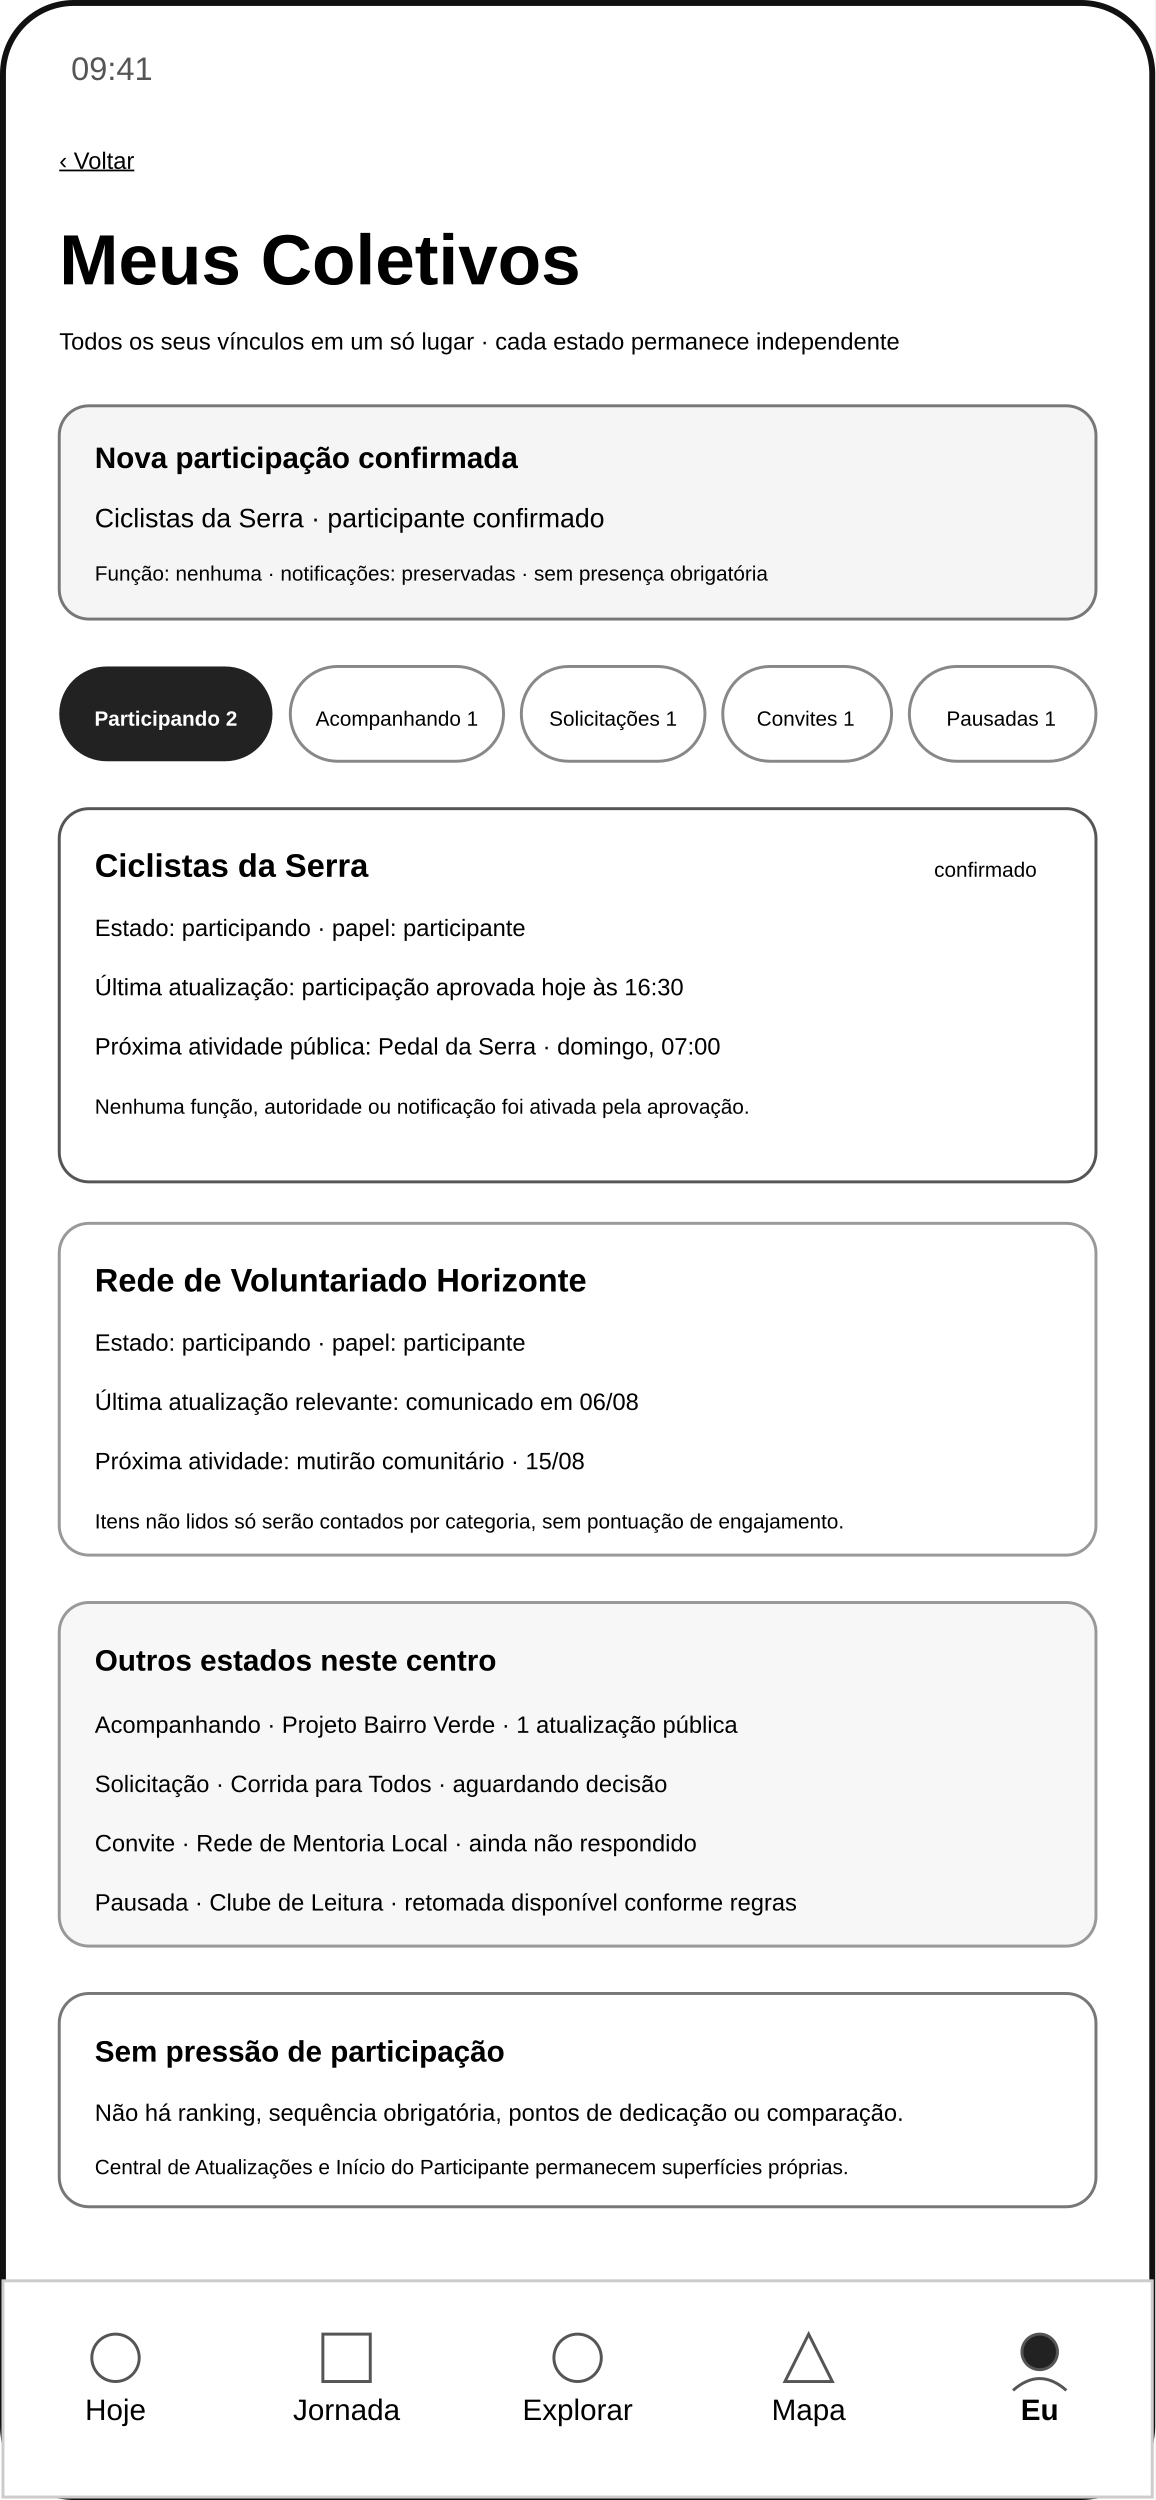
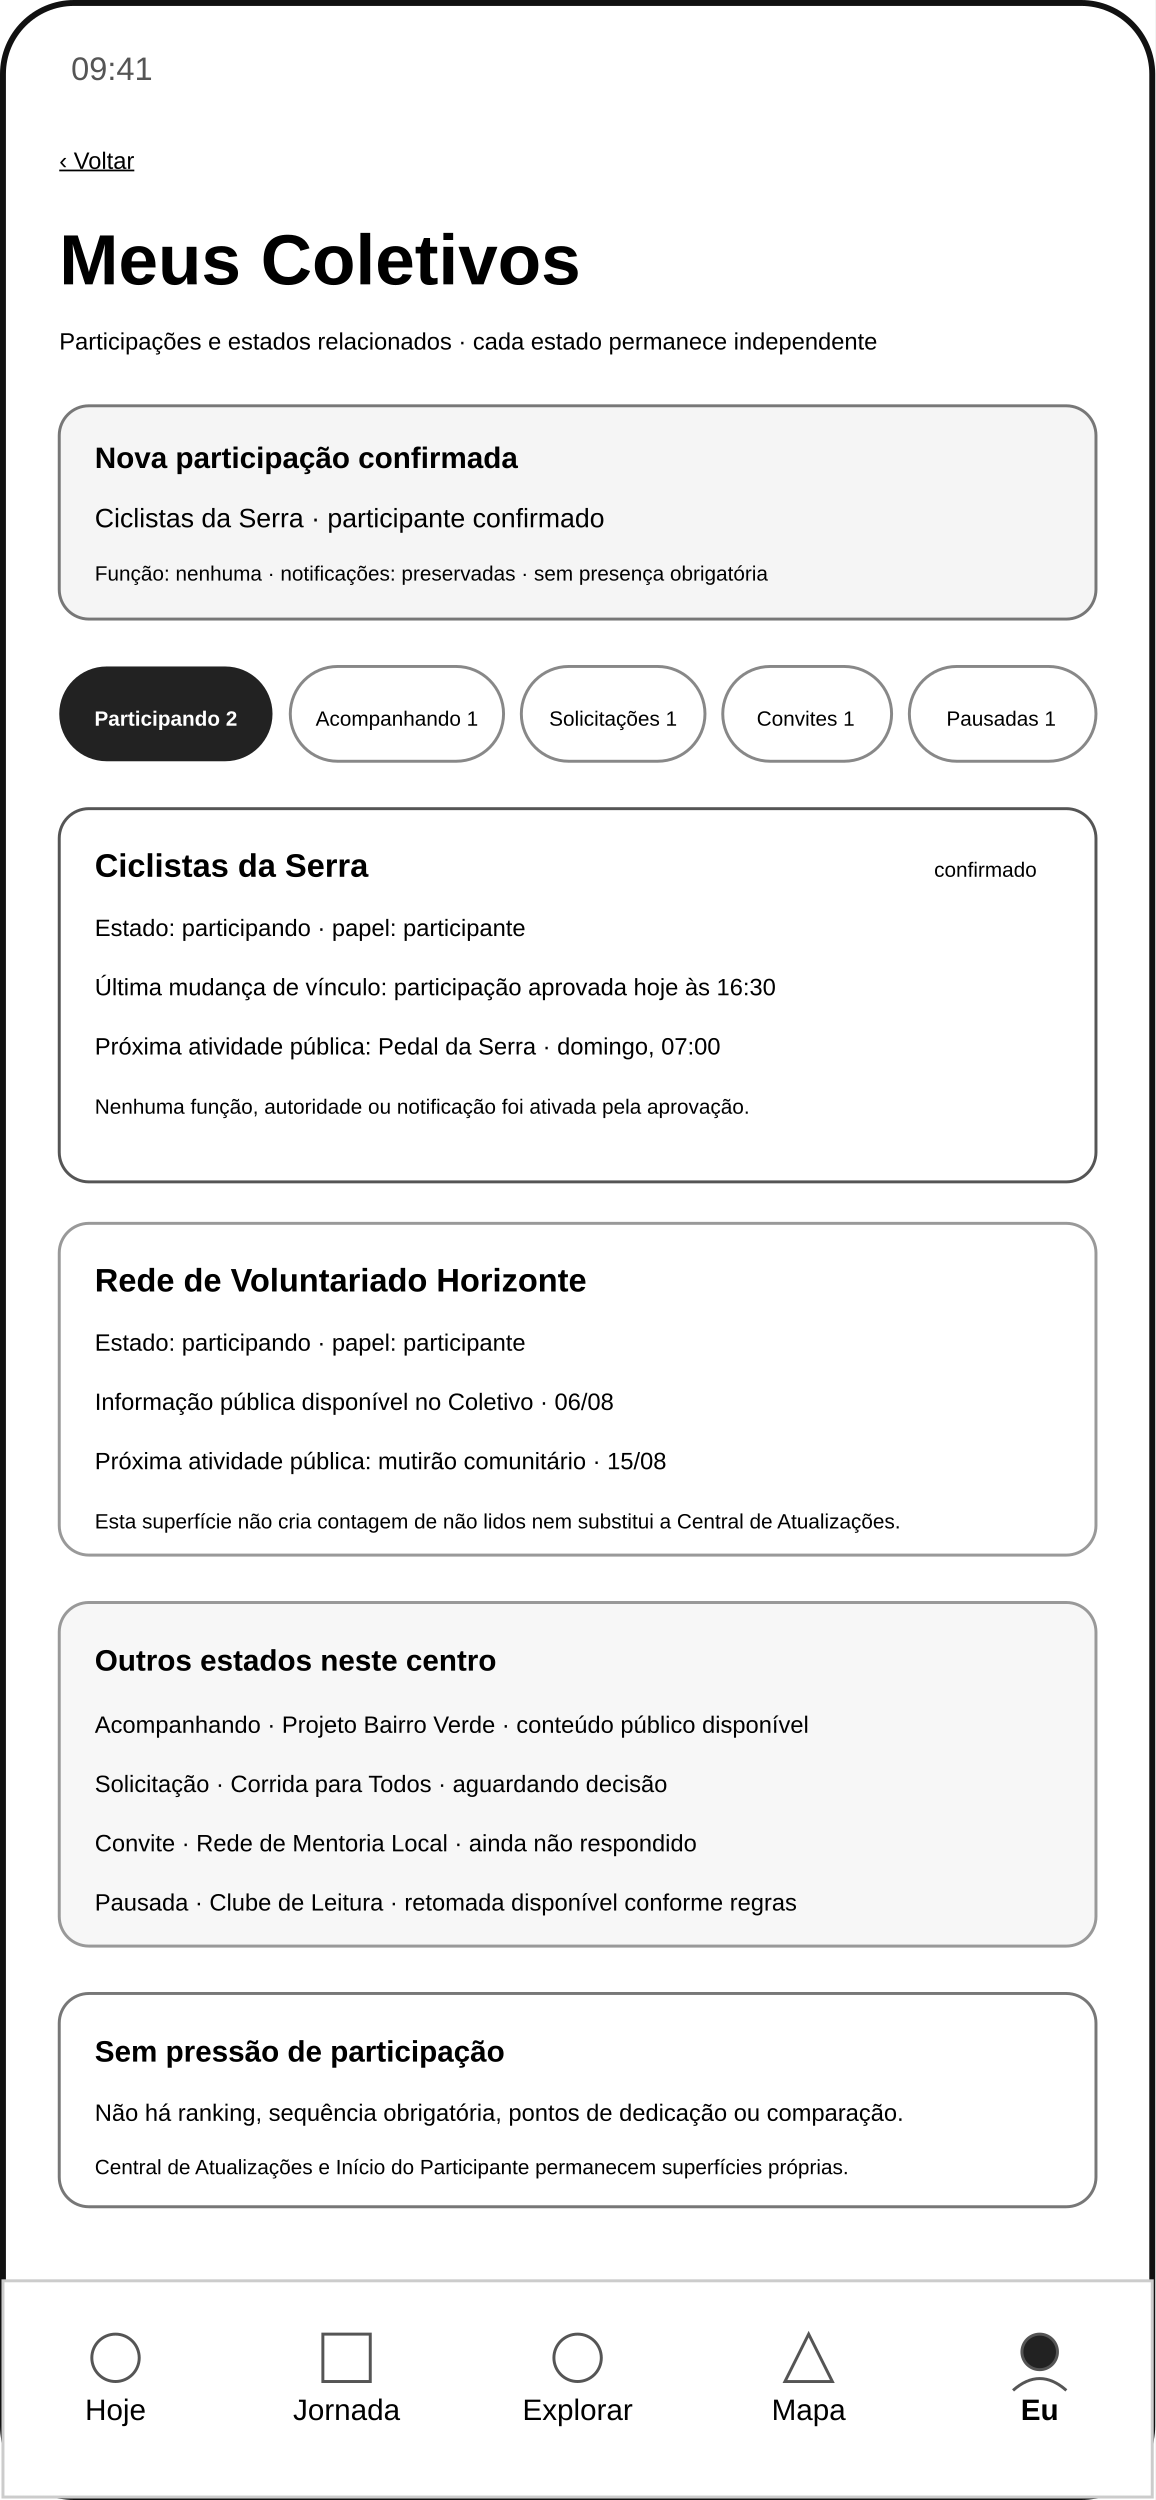
<svg xmlns="http://www.w3.org/2000/svg" width="390" height="844" viewBox="0 0 390 844" role="img" aria-labelledby="title desc">
  <rect width="390" height="844" fill="#ffffff" />
  <rect x="1" y="1" width="388" height="842" rx="24" fill="none" stroke="#111111" stroke-width="2" />
  <text x="24" y="27" font-family="Arial, sans-serif" font-size="11" fill="#555555">09:41</text>
  <text x="20" y="57" font-family="Arial, sans-serif" font-size="8" text-decoration="underline">‹ Voltar</text>
  <text x="20" y="96" font-family="Arial, sans-serif" font-size="24" font-weight="700">Meus Coletivos</text>
-   <text x="20" y="118" font-family="Arial, sans-serif" font-size="8">Todos os seus vínculos em um só lugar · cada estado permanece independente</text>
+   <text x="20" y="118" font-family="Arial, sans-serif" font-size="8">Participações e estados relacionados · cada estado permanece independente</text>
  <rect x="20" y="137" width="350" height="72" rx="10" fill="#f5f5f5" stroke="#777777" />
  <text x="32" y="158" font-family="Arial, sans-serif" font-size="10" font-weight="700">Nova participação confirmada</text>
  <text x="32" y="178" font-family="Arial, sans-serif" font-size="9">Ciclistas da Serra · participante confirmado</text>
  <text x="32" y="196" font-family="Arial, sans-serif" font-size="7">Função: nenhuma · notificações: preservadas · sem presença obrigatória</text>
  <g font-family="Arial, sans-serif" font-size="7" text-anchor="middle">
    <rect x="20" y="225" width="72" height="32" rx="16" fill="#222222" />
    <text x="56" y="245" fill="#ffffff" font-weight="700">Participando 2</text>
    <rect x="98" y="225" width="72" height="32" rx="16" fill="#ffffff" stroke="#888888" />
    <text x="134" y="245">Acompanhando 1</text>
    <rect x="176" y="225" width="62" height="32" rx="16" fill="#ffffff" stroke="#888888" />
    <text x="207" y="245">Solicitações 1</text>
    <rect x="244" y="225" width="57" height="32" rx="16" fill="#ffffff" stroke="#888888" />
    <text x="272" y="245">Convites 1</text>
    <rect x="307" y="225" width="63" height="32" rx="16" fill="#ffffff" stroke="#888888" />
    <text x="338" y="245">Pausadas 1</text>
  </g>
  <rect x="20" y="273" width="350" height="126" rx="10" fill="#ffffff" stroke="#555555" />
  <text x="32" y="296" font-family="Arial, sans-serif" font-size="11" font-weight="700">Ciclistas da Serra</text>
  <text x="32" y="316" font-family="Arial, sans-serif" font-size="8">Estado: participando · papel: participante</text>
-   <text x="32" y="336" font-family="Arial, sans-serif" font-size="8">Última atualização: participação aprovada hoje às 16:30</text>
+   <text x="32" y="336" font-family="Arial, sans-serif" font-size="8">Última mudança de vínculo: participação aprovada hoje às 16:30</text>
  <text x="32" y="356" font-family="Arial, sans-serif" font-size="8">Próxima atividade pública: Pedal da Serra · domingo, 07:00</text>
  <text x="32" y="376" font-family="Arial, sans-serif" font-size="7">Nenhuma função, autoridade ou notificação foi ativada pela aprovação.</text>
  <text x="350" y="296" text-anchor="end" font-family="Arial, sans-serif" font-size="7">confirmado</text>
  <rect x="20" y="413" width="350" height="112" rx="10" fill="#ffffff" stroke="#999999" />
  <text x="32" y="436" font-family="Arial, sans-serif" font-size="11" font-weight="700">Rede de Voluntariado Horizonte</text>
  <text x="32" y="456" font-family="Arial, sans-serif" font-size="8">Estado: participando · papel: participante</text>
-   <text x="32" y="476" font-family="Arial, sans-serif" font-size="8">Última atualização relevante: comunicado em 06/08</text>
-   <text x="32" y="496" font-family="Arial, sans-serif" font-size="8">Próxima atividade: mutirão comunitário · 15/08</text>
-   <text x="32" y="516" font-family="Arial, sans-serif" font-size="7">Itens não lidos só serão contados por categoria, sem pontuação de engajamento.</text>
+   <text x="32" y="476" font-family="Arial, sans-serif" font-size="8">Informação pública disponível no Coletivo · 06/08</text>
+   <text x="32" y="496" font-family="Arial, sans-serif" font-size="8">Próxima atividade pública: mutirão comunitário · 15/08</text>
+   <text x="32" y="516" font-family="Arial, sans-serif" font-size="7">Esta superfície não cria contagem de não lidos nem substitui a Central de Atualizações.</text>
  <rect x="20" y="541" width="350" height="116" rx="10" fill="#f7f7f7" stroke="#999999" />
  <text x="32" y="564" font-family="Arial, sans-serif" font-size="10" font-weight="700">Outros estados neste centro</text>
-   <text x="32" y="585" font-family="Arial, sans-serif" font-size="8">Acompanhando · Projeto Bairro Verde · 1 atualização pública</text>
+   <text x="32" y="585" font-family="Arial, sans-serif" font-size="8">Acompanhando · Projeto Bairro Verde · conteúdo público disponível</text>
  <text x="32" y="605" font-family="Arial, sans-serif" font-size="8">Solicitação · Corrida para Todos · aguardando decisão</text>
  <text x="32" y="625" font-family="Arial, sans-serif" font-size="8">Convite · Rede de Mentoria Local · ainda não respondido</text>
  <text x="32" y="645" font-family="Arial, sans-serif" font-size="8">Pausada · Clube de Leitura · retomada disponível conforme regras</text>
  <rect x="20" y="673" width="350" height="72" rx="10" fill="#ffffff" stroke="#777777" />
  <text x="32" y="696" font-family="Arial, sans-serif" font-size="10" font-weight="700">Sem pressão de participação</text>
  <text x="32" y="716" font-family="Arial, sans-serif" font-size="8">Não há ranking, sequência obrigatória, pontos de dedicação ou comparação.</text>
  <text x="32" y="734" font-family="Arial, sans-serif" font-size="7">Central de Atualizações e Início do Participante permanecem superfícies próprias.</text>
  <rect x="1" y="770" width="388" height="73" fill="#ffffff" stroke="#cccccc" />
  <g font-family="Arial, sans-serif" font-size="10" text-anchor="middle">
    <text x="39" y="817">Hoje</text>
    <text x="117" y="817">Jornada</text>
    <text x="195" y="817">Explorar</text>
    <text x="273" y="817">Mapa</text>
    <text x="351" y="817" font-weight="700">Eu</text>
  </g>
  <g fill="none" stroke="#555555">
    <circle cx="39" cy="796" r="8" />
    <rect x="109" y="788" width="16" height="16" />
    <circle cx="195" cy="796" r="8" />
    <path d="M265 804 L273 788 L281 804 Z" />
    <circle cx="351" cy="794" r="6" fill="#222222" />
    <path d="M342 807 Q351 799 360 807" />
  </g>
</svg>
